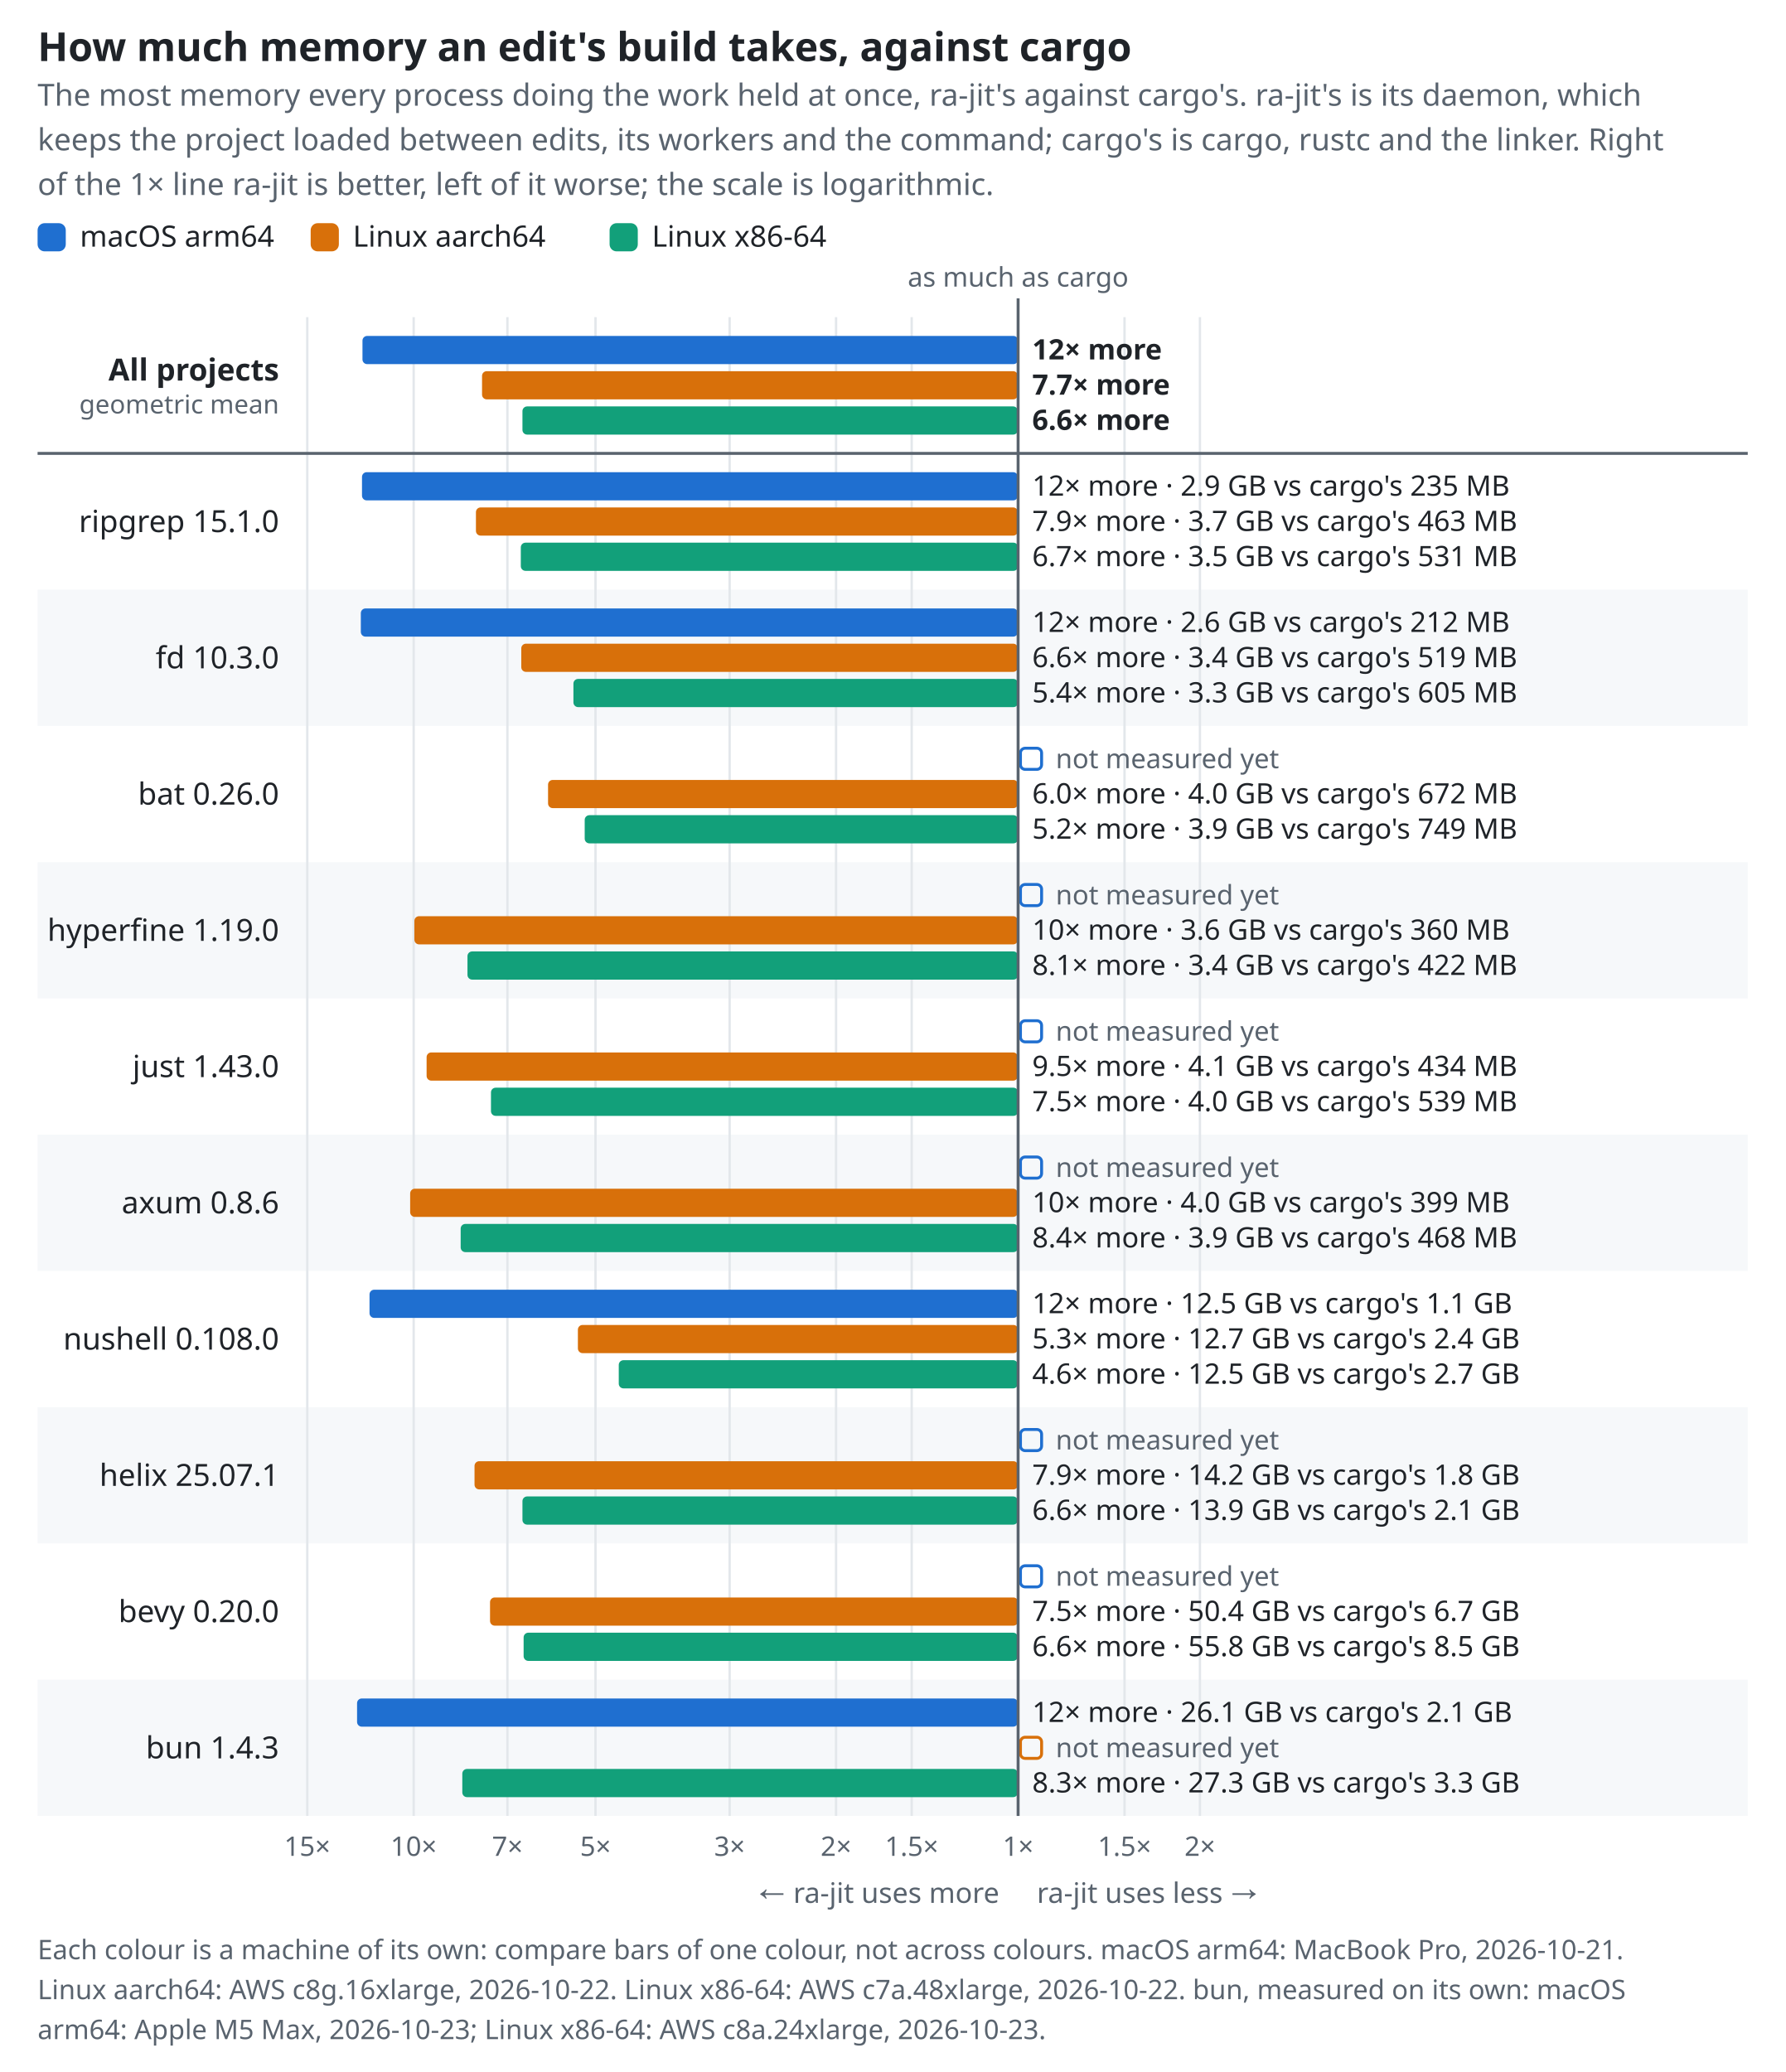
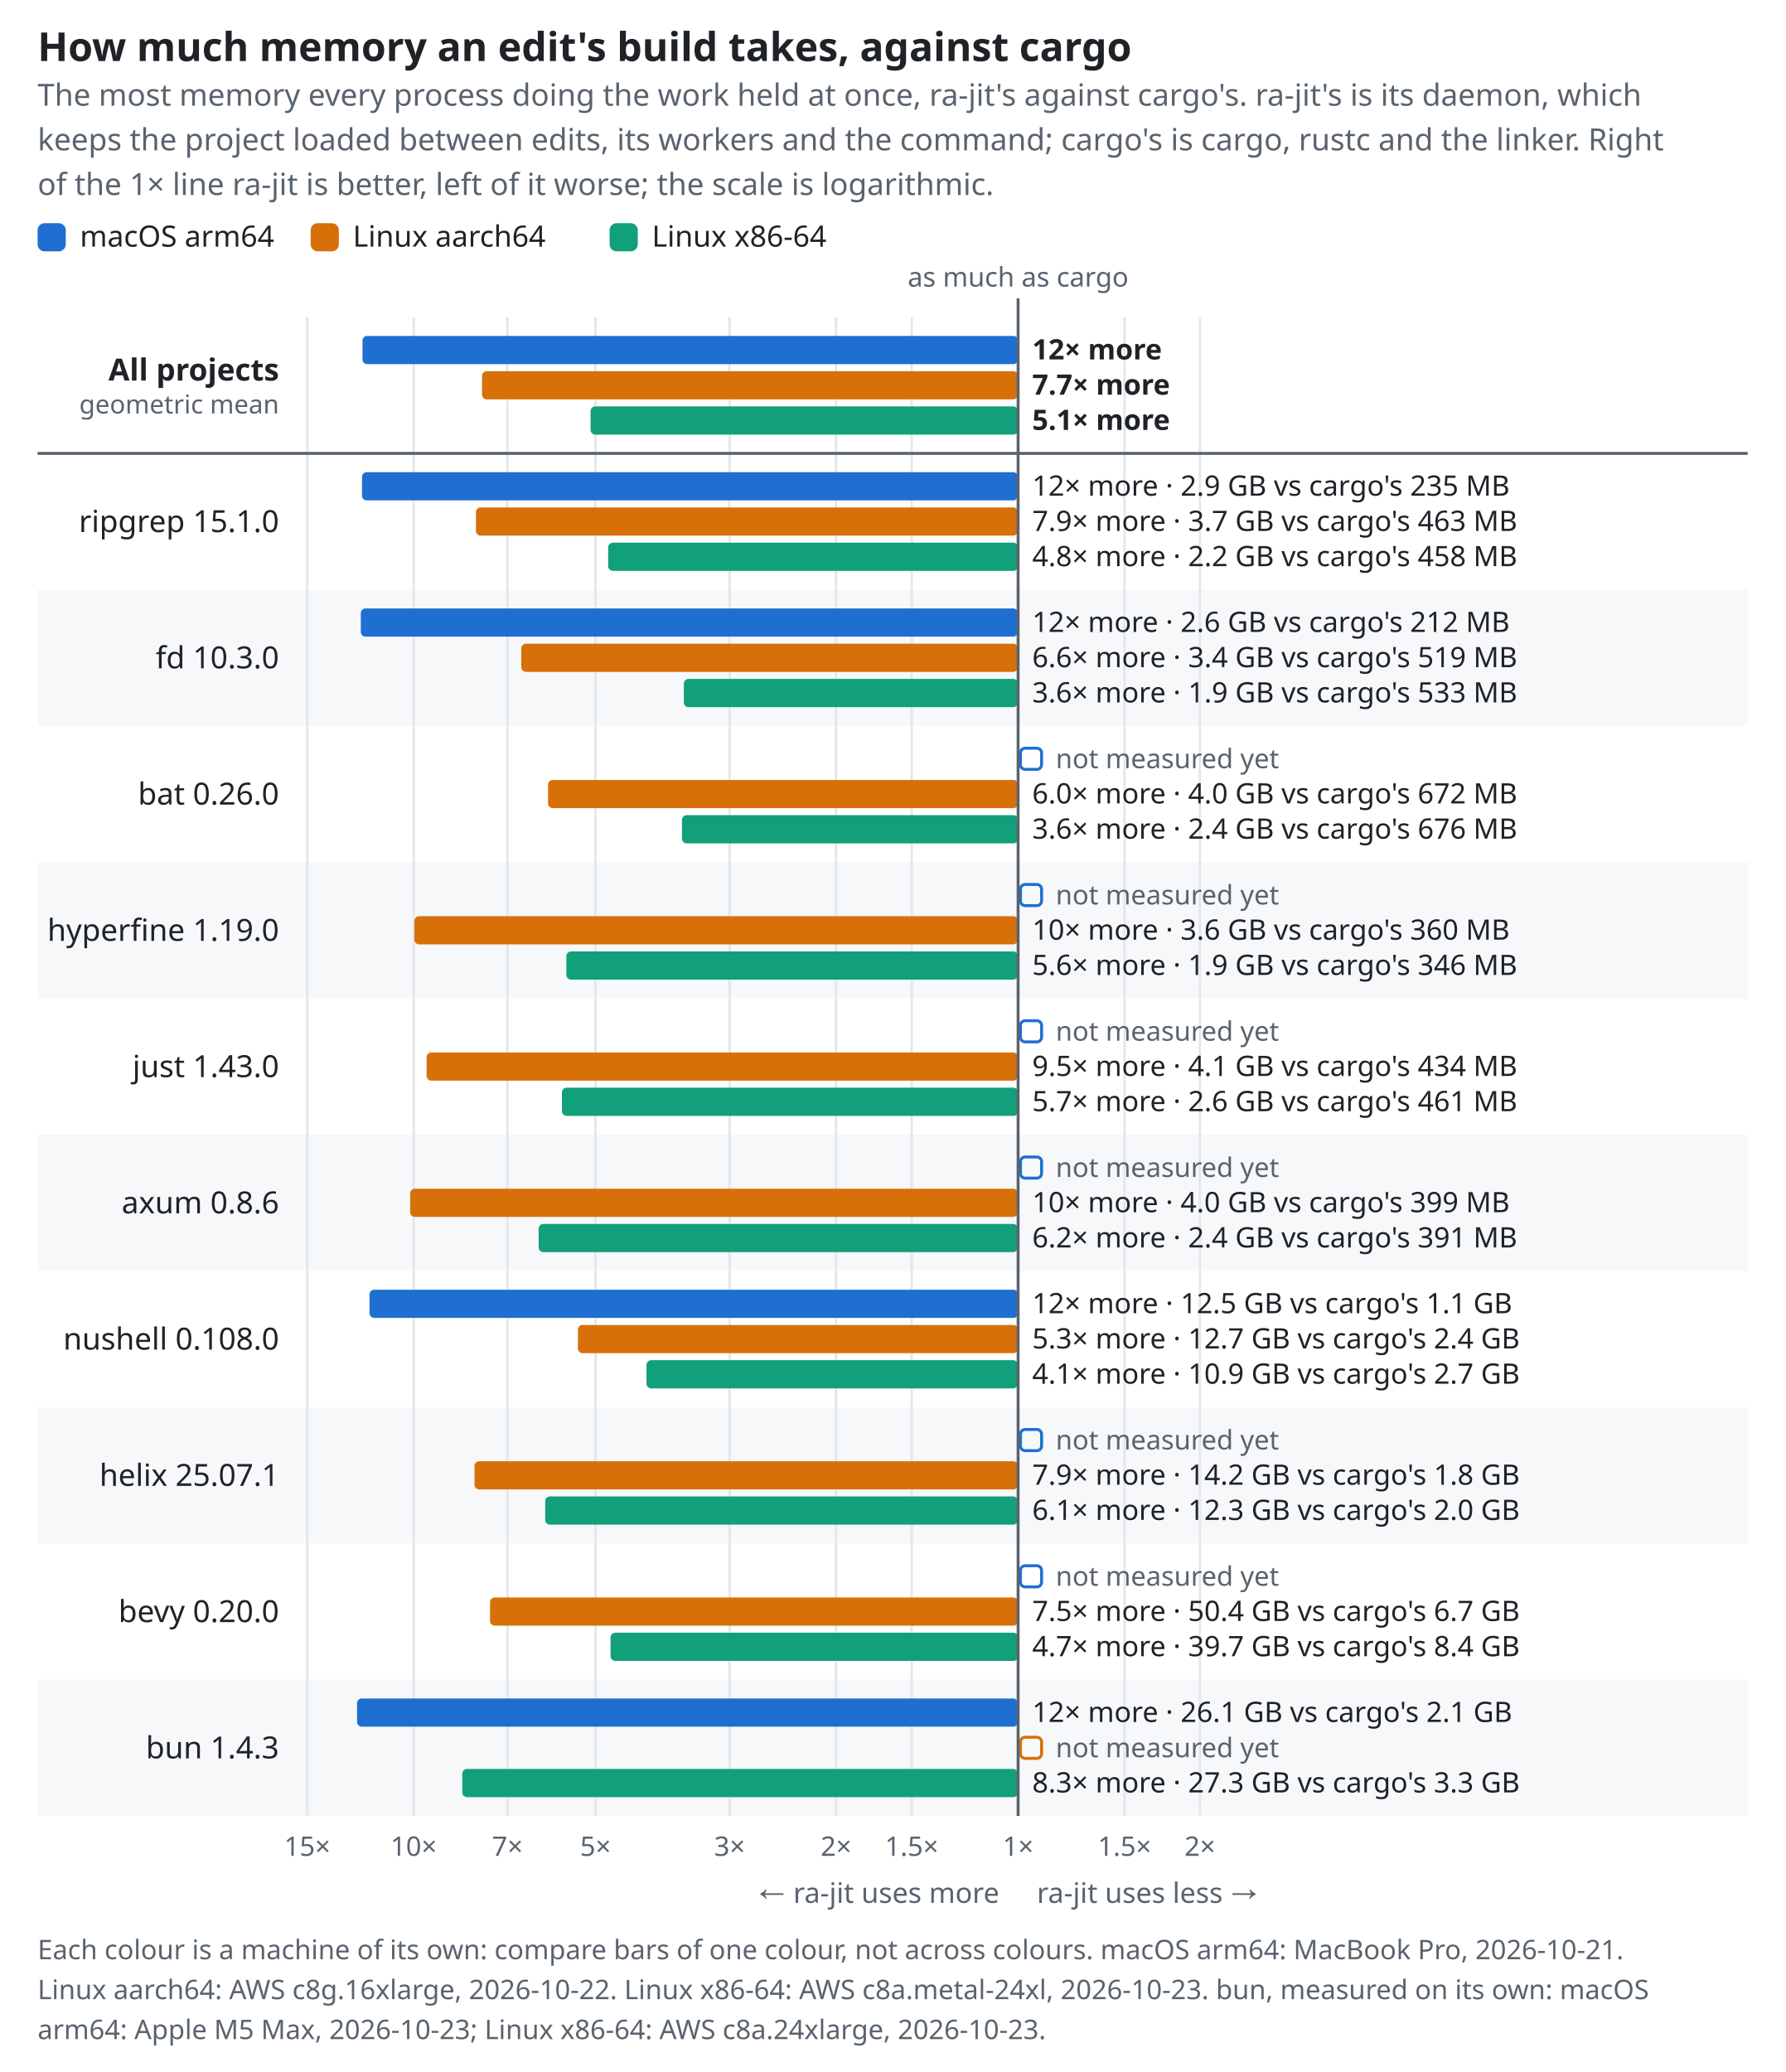
<svg xmlns="http://www.w3.org/2000/svg" width="760" height="882" viewBox="0 0 760 882" role="img" aria-label="How much memory an edit's build takes, against cargo">
  <style>text{font-family:-apple-system, BlinkMacSystemFont, 'Segoe UI', 'Noto Sans', Helvetica, Arial, sans-serif;fill:#1f2328}.d{fill:#59636e}.b{font-weight:600}.v{font-variant-numeric:tabular-nums}.g{stroke:#e3e7eb}.r{stroke:#59636e;stroke-width:1.25}.z{fill:#f6f8fa}.o{fill:none;stroke-width:1.25}.p0{fill:#1f6fd0}.w0{stroke:#1f6fd0}.p1{fill:#d8700a}.w1{stroke:#d8700a}.p2{fill:#12a07a}.w2{stroke:#12a07a}</style>
  <text x="16" y="26" font-size="17" class="b">How much memory an edit's build takes, against cargo</text>
  <text x="16" y="45" font-size="13" class="d">The most memory every process doing the work held at once, ra-jit's against cargo's. ra-jit's is its daemon, which</text>
  <text x="16" y="64" font-size="13" class="d">keeps the project loaded between edits, its workers and the command; cargo's is cargo, rustc and the linker. Right</text>
  <text x="16" y="83" font-size="13" class="d">of the 1× line ra-jit is better, left of it worse; the scale is logarithmic.</text>
  <rect x="16" y="95" width="12" height="12" rx="3" class="p0" />
  <text x="34" y="105" font-size="12.5">macOS arm64</text>
  <rect x="132.25" y="95" width="12" height="12" rx="3" class="p1" />
  <text x="150.2" y="105" font-size="12.5">Linux aarch64</text>
  <rect x="259.5" y="95" width="12" height="12" rx="3" class="p2" />
  <text x="277.5" y="105" font-size="12.5">Linux x86-64</text>
  <rect x="16" y="715" width="728" height="58" class="z" />
  <rect x="16" y="599" width="728" height="58" class="z" />
  <rect x="16" y="483" width="728" height="58" class="z" />
  <rect x="16" y="367" width="728" height="58" class="z" />
  <rect x="16" y="251" width="728" height="58" class="z" />
  <line x1="130.8" y1="135" x2="130.8" y2="773" class="g" />
  <line x1="176.1" y1="135" x2="176.1" y2="773" class="g" />
  <line x1="216" y1="135" x2="216" y2="773" class="g" />
  <line x1="253.5" y1="135" x2="253.5" y2="773" class="g" />
  <line x1="310.6" y1="135" x2="310.6" y2="773" class="g" />
  <line x1="355.9" y1="135" x2="355.9" y2="773" class="g" />
  <line x1="388.1" y1="135" x2="388.1" y2="773" class="g" />
  <line x1="433.4" y1="135" x2="433.4" y2="773" class="g" />
  <line x1="478.7" y1="135" x2="478.7" y2="773" class="g" />
  <line x1="510.8" y1="135" x2="510.8" y2="773" class="g" />
  <line x1="16" y1="193" x2="744" y2="193" class="r" />
  <rect x="154.3" y="143" width="279.1" height="12" rx="2" class="p0" />
  <rect x="205.2" y="158" width="228.1" height="12" rx="2" class="p1" />
-   <rect x="222.4" y="173" width="210.9" height="12" rx="2" class="p2" />
+   <rect x="251.4" y="173" width="182" height="12" rx="2" class="p2" />
  <rect x="154.1" y="201" width="279.2" height="12" rx="2" class="p0" />
  <rect x="202.6" y="216" width="230.7" height="12" rx="2" class="p1" />
-   <rect x="221.7" y="231" width="211.7" height="12" rx="2" class="p2" />
+   <rect x="258.9" y="231" width="174.5" height="12" rx="2" class="p2" />
  <rect x="153.6" y="259" width="279.7" height="12" rx="2" class="p0" />
  <rect x="221.9" y="274" width="211.4" height="12" rx="2" class="p1" />
-   <rect x="244.1" y="289" width="189.3" height="12" rx="2" class="p2" />
+   <rect x="291.1" y="289" width="142.2" height="12" rx="2" class="p2" />
  <rect x="434.4" y="318.5" width="9" height="9" rx="2" class="o w0" />
  <rect x="233.3" y="332" width="200.1" height="12" rx="2" class="p1" />
-   <rect x="248.9" y="347" width="184.5" height="12" rx="2" class="p2" />
+   <rect x="290.3" y="347" width="143.1" height="12" rx="2" class="p2" />
  <rect x="434.4" y="376.5" width="9" height="9" rx="2" class="o w0" />
  <rect x="176.4" y="390" width="256.9" height="12" rx="2" class="p1" />
-   <rect x="199" y="405" width="234.4" height="12" rx="2" class="p2" />
+   <rect x="241.1" y="405" width="192.2" height="12" rx="2" class="p2" />
  <rect x="434.4" y="434.5" width="9" height="9" rx="2" class="o w0" />
  <rect x="181.6" y="448" width="251.7" height="12" rx="2" class="p1" />
-   <rect x="209" y="463" width="224.4" height="12" rx="2" class="p2" />
+   <rect x="239.2" y="463" width="194.2" height="12" rx="2" class="p2" />
  <rect x="434.4" y="492.5" width="9" height="9" rx="2" class="o w0" />
  <rect x="174.6" y="506" width="258.7" height="12" rx="2" class="p1" />
-   <rect x="196.1" y="521" width="237.3" height="12" rx="2" class="p2" />
+   <rect x="229.3" y="521" width="204" height="12" rx="2" class="p2" />
  <rect x="157.3" y="549" width="276.1" height="12" rx="2" class="p0" />
  <rect x="246" y="564" width="187.4" height="12" rx="2" class="p1" />
-   <rect x="263.4" y="579" width="169.9" height="12" rx="2" class="p2" />
+   <rect x="275.2" y="579" width="158.1" height="12" rx="2" class="p2" />
  <rect x="434.4" y="608.5" width="9" height="9" rx="2" class="o w0" />
  <rect x="202" y="622" width="231.4" height="12" rx="2" class="p1" />
-   <rect x="222.4" y="637" width="210.9" height="12" rx="2" class="p2" />
+   <rect x="232.1" y="637" width="201.2" height="12" rx="2" class="p2" />
  <rect x="434.4" y="666.5" width="9" height="9" rx="2" class="o w0" />
  <rect x="208.6" y="680" width="224.8" height="12" rx="2" class="p1" />
-   <rect x="222.9" y="695" width="210.4" height="12" rx="2" class="p2" />
+   <rect x="259.9" y="695" width="173.5" height="12" rx="2" class="p2" />
  <rect x="152" y="723" width="281.3" height="12" rx="2" class="p0" />
  <rect x="434.4" y="739.5" width="9" height="9" rx="2" class="o w1" />
  <rect x="196.8" y="753" width="236.5" height="12" rx="2" class="p2" />
  <line x1="433.4" y1="127" x2="433.4" y2="773" class="r" />
  <text x="130.8" y="790" font-size="11.5" text-anchor="middle" class="d v">15×</text>
  <text x="176.1" y="790" font-size="11.5" text-anchor="middle" class="d v">10×</text>
  <text x="216" y="790" font-size="11.5" text-anchor="middle" class="d v">7×</text>
  <text x="253.5" y="790" font-size="11.5" text-anchor="middle" class="d v">5×</text>
  <text x="310.6" y="790" font-size="11.5" text-anchor="middle" class="d v">3×</text>
  <text x="355.9" y="790" font-size="11.5" text-anchor="middle" class="d v">2×</text>
  <text x="388.1" y="790" font-size="11.5" text-anchor="middle" class="d v">1.5×</text>
  <text x="433.4" y="790" font-size="11.5" text-anchor="middle" class="d v">1×</text>
  <text x="478.7" y="790" font-size="11.5" text-anchor="middle" class="d v">1.5×</text>
  <text x="510.8" y="790" font-size="11.5" text-anchor="middle" class="d v">2×</text>
  <text x="118.8" y="162" font-size="13" text-anchor="end" class="b">All projects</text>
  <text x="118.8" y="176" font-size="11" text-anchor="end" class="d">geometric mean</text>
  <text x="439.4" y="153" font-size="12" class="v b">12× more</text>
  <text x="439.4" y="168" font-size="12" class="v b">7.7× more</text>
-   <text x="439.4" y="183" font-size="12" class="v b">6.6× more</text>
+   <text x="439.4" y="183" font-size="12" class="v b">5.1× more</text>
  <text x="118.8" y="226.5" font-size="13" text-anchor="end">ripgrep 15.1.0</text>
  <text x="439.4" y="211" font-size="12" class="v">12× more · 2.9 GB vs cargo's 235 MB</text>
  <text x="439.4" y="226" font-size="12" class="v">7.9× more · 3.7 GB vs cargo's 463 MB</text>
-   <text x="439.4" y="241" font-size="12" class="v">6.7× more · 3.5 GB vs cargo's 531 MB</text>
+   <text x="439.4" y="241" font-size="12" class="v">4.8× more · 2.2 GB vs cargo's 458 MB</text>
  <text x="118.8" y="284.5" font-size="13" text-anchor="end">fd 10.3.0</text>
  <text x="439.4" y="269" font-size="12" class="v">12× more · 2.6 GB vs cargo's 212 MB</text>
  <text x="439.4" y="284" font-size="12" class="v">6.6× more · 3.4 GB vs cargo's 519 MB</text>
-   <text x="439.4" y="299" font-size="12" class="v">5.4× more · 3.3 GB vs cargo's 605 MB</text>
+   <text x="439.4" y="299" font-size="12" class="v">3.6× more · 1.9 GB vs cargo's 533 MB</text>
  <text x="118.8" y="342.5" font-size="13" text-anchor="end">bat 0.26.0</text>
  <text x="449.4" y="327" font-size="11.5" class="d">not measured yet</text>
  <text x="439.4" y="342" font-size="12" class="v">6.0× more · 4.0 GB vs cargo's 672 MB</text>
-   <text x="439.4" y="357" font-size="12" class="v">5.2× more · 3.9 GB vs cargo's 749 MB</text>
+   <text x="439.4" y="357" font-size="12" class="v">3.6× more · 2.4 GB vs cargo's 676 MB</text>
  <text x="118.8" y="400.5" font-size="13" text-anchor="end">hyperfine 1.19.0</text>
  <text x="449.4" y="385" font-size="11.5" class="d">not measured yet</text>
  <text x="439.4" y="400" font-size="12" class="v">10× more · 3.6 GB vs cargo's 360 MB</text>
-   <text x="439.4" y="415" font-size="12" class="v">8.1× more · 3.4 GB vs cargo's 422 MB</text>
+   <text x="439.4" y="415" font-size="12" class="v">5.6× more · 1.9 GB vs cargo's 346 MB</text>
  <text x="118.8" y="458.5" font-size="13" text-anchor="end">just 1.43.0</text>
  <text x="449.4" y="443" font-size="11.5" class="d">not measured yet</text>
  <text x="439.4" y="458" font-size="12" class="v">9.5× more · 4.1 GB vs cargo's 434 MB</text>
-   <text x="439.4" y="473" font-size="12" class="v">7.5× more · 4.0 GB vs cargo's 539 MB</text>
+   <text x="439.4" y="473" font-size="12" class="v">5.7× more · 2.6 GB vs cargo's 461 MB</text>
  <text x="118.8" y="516.5" font-size="13" text-anchor="end">axum 0.8.6</text>
  <text x="449.4" y="501" font-size="11.5" class="d">not measured yet</text>
  <text x="439.4" y="516" font-size="12" class="v">10× more · 4.0 GB vs cargo's 399 MB</text>
-   <text x="439.4" y="531" font-size="12" class="v">8.4× more · 3.9 GB vs cargo's 468 MB</text>
+   <text x="439.4" y="531" font-size="12" class="v">6.2× more · 2.4 GB vs cargo's 391 MB</text>
  <text x="118.8" y="574.5" font-size="13" text-anchor="end">nushell 0.108.0</text>
  <text x="439.4" y="559" font-size="12" class="v">12× more · 12.5 GB vs cargo's 1.1 GB</text>
  <text x="439.4" y="574" font-size="12" class="v">5.3× more · 12.7 GB vs cargo's 2.4 GB</text>
-   <text x="439.4" y="589" font-size="12" class="v">4.6× more · 12.5 GB vs cargo's 2.7 GB</text>
+   <text x="439.4" y="589" font-size="12" class="v">4.1× more · 10.9 GB vs cargo's 2.7 GB</text>
  <text x="118.8" y="632.5" font-size="13" text-anchor="end">helix 25.07.1</text>
  <text x="449.4" y="617" font-size="11.5" class="d">not measured yet</text>
  <text x="439.4" y="632" font-size="12" class="v">7.9× more · 14.2 GB vs cargo's 1.8 GB</text>
-   <text x="439.4" y="647" font-size="12" class="v">6.6× more · 13.9 GB vs cargo's 2.1 GB</text>
+   <text x="439.4" y="647" font-size="12" class="v">6.1× more · 12.3 GB vs cargo's 2.0 GB</text>
  <text x="118.8" y="690.5" font-size="13" text-anchor="end">bevy 0.20.0</text>
  <text x="449.4" y="675" font-size="11.5" class="d">not measured yet</text>
  <text x="439.4" y="690" font-size="12" class="v">7.5× more · 50.4 GB vs cargo's 6.7 GB</text>
-   <text x="439.4" y="705" font-size="12" class="v">6.6× more · 55.8 GB vs cargo's 8.5 GB</text>
+   <text x="439.4" y="705" font-size="12" class="v">4.7× more · 39.7 GB vs cargo's 8.4 GB</text>
  <text x="118.8" y="748.5" font-size="13" text-anchor="end">bun 1.4.3</text>
  <text x="439.4" y="733" font-size="12" class="v">12× more · 26.1 GB vs cargo's 2.1 GB</text>
  <text x="449.4" y="748" font-size="11.5" class="d">not measured yet</text>
  <text x="439.4" y="763" font-size="12" class="v">8.3× more · 27.3 GB vs cargo's 3.3 GB</text>
  <text x="433.4" y="122" font-size="11.5" text-anchor="middle" class="d">as much as cargo</text>
  <text x="425.4" y="810" font-size="12" text-anchor="end" class="d">← ra-jit uses more</text>
  <text x="441.4" y="810" font-size="12" class="d">ra-jit uses less →</text>
  <text x="16" y="834" font-size="11.5" class="d">Each colour is a machine of its own: compare bars of one colour, not across colours. macOS arm64: MacBook Pro, 2026-10-21.</text>
-   <text x="16" y="851" font-size="11.5" class="d">Linux aarch64: AWS c8g.16xlarge, 2026-10-22. Linux x86-64: AWS c7a.48xlarge, 2026-10-22. bun, measured on its own: macOS</text>
+   <text x="16" y="851" font-size="11.5" class="d">Linux aarch64: AWS c8g.16xlarge, 2026-10-22. Linux x86-64: AWS c8a.metal-24xl, 2026-10-23. bun, measured on its own: macOS</text>
  <text x="16" y="868" font-size="11.5" class="d">arm64: Apple M5 Max, 2026-10-23; Linux x86-64: AWS c8a.24xlarge, 2026-10-23.</text>
</svg>
